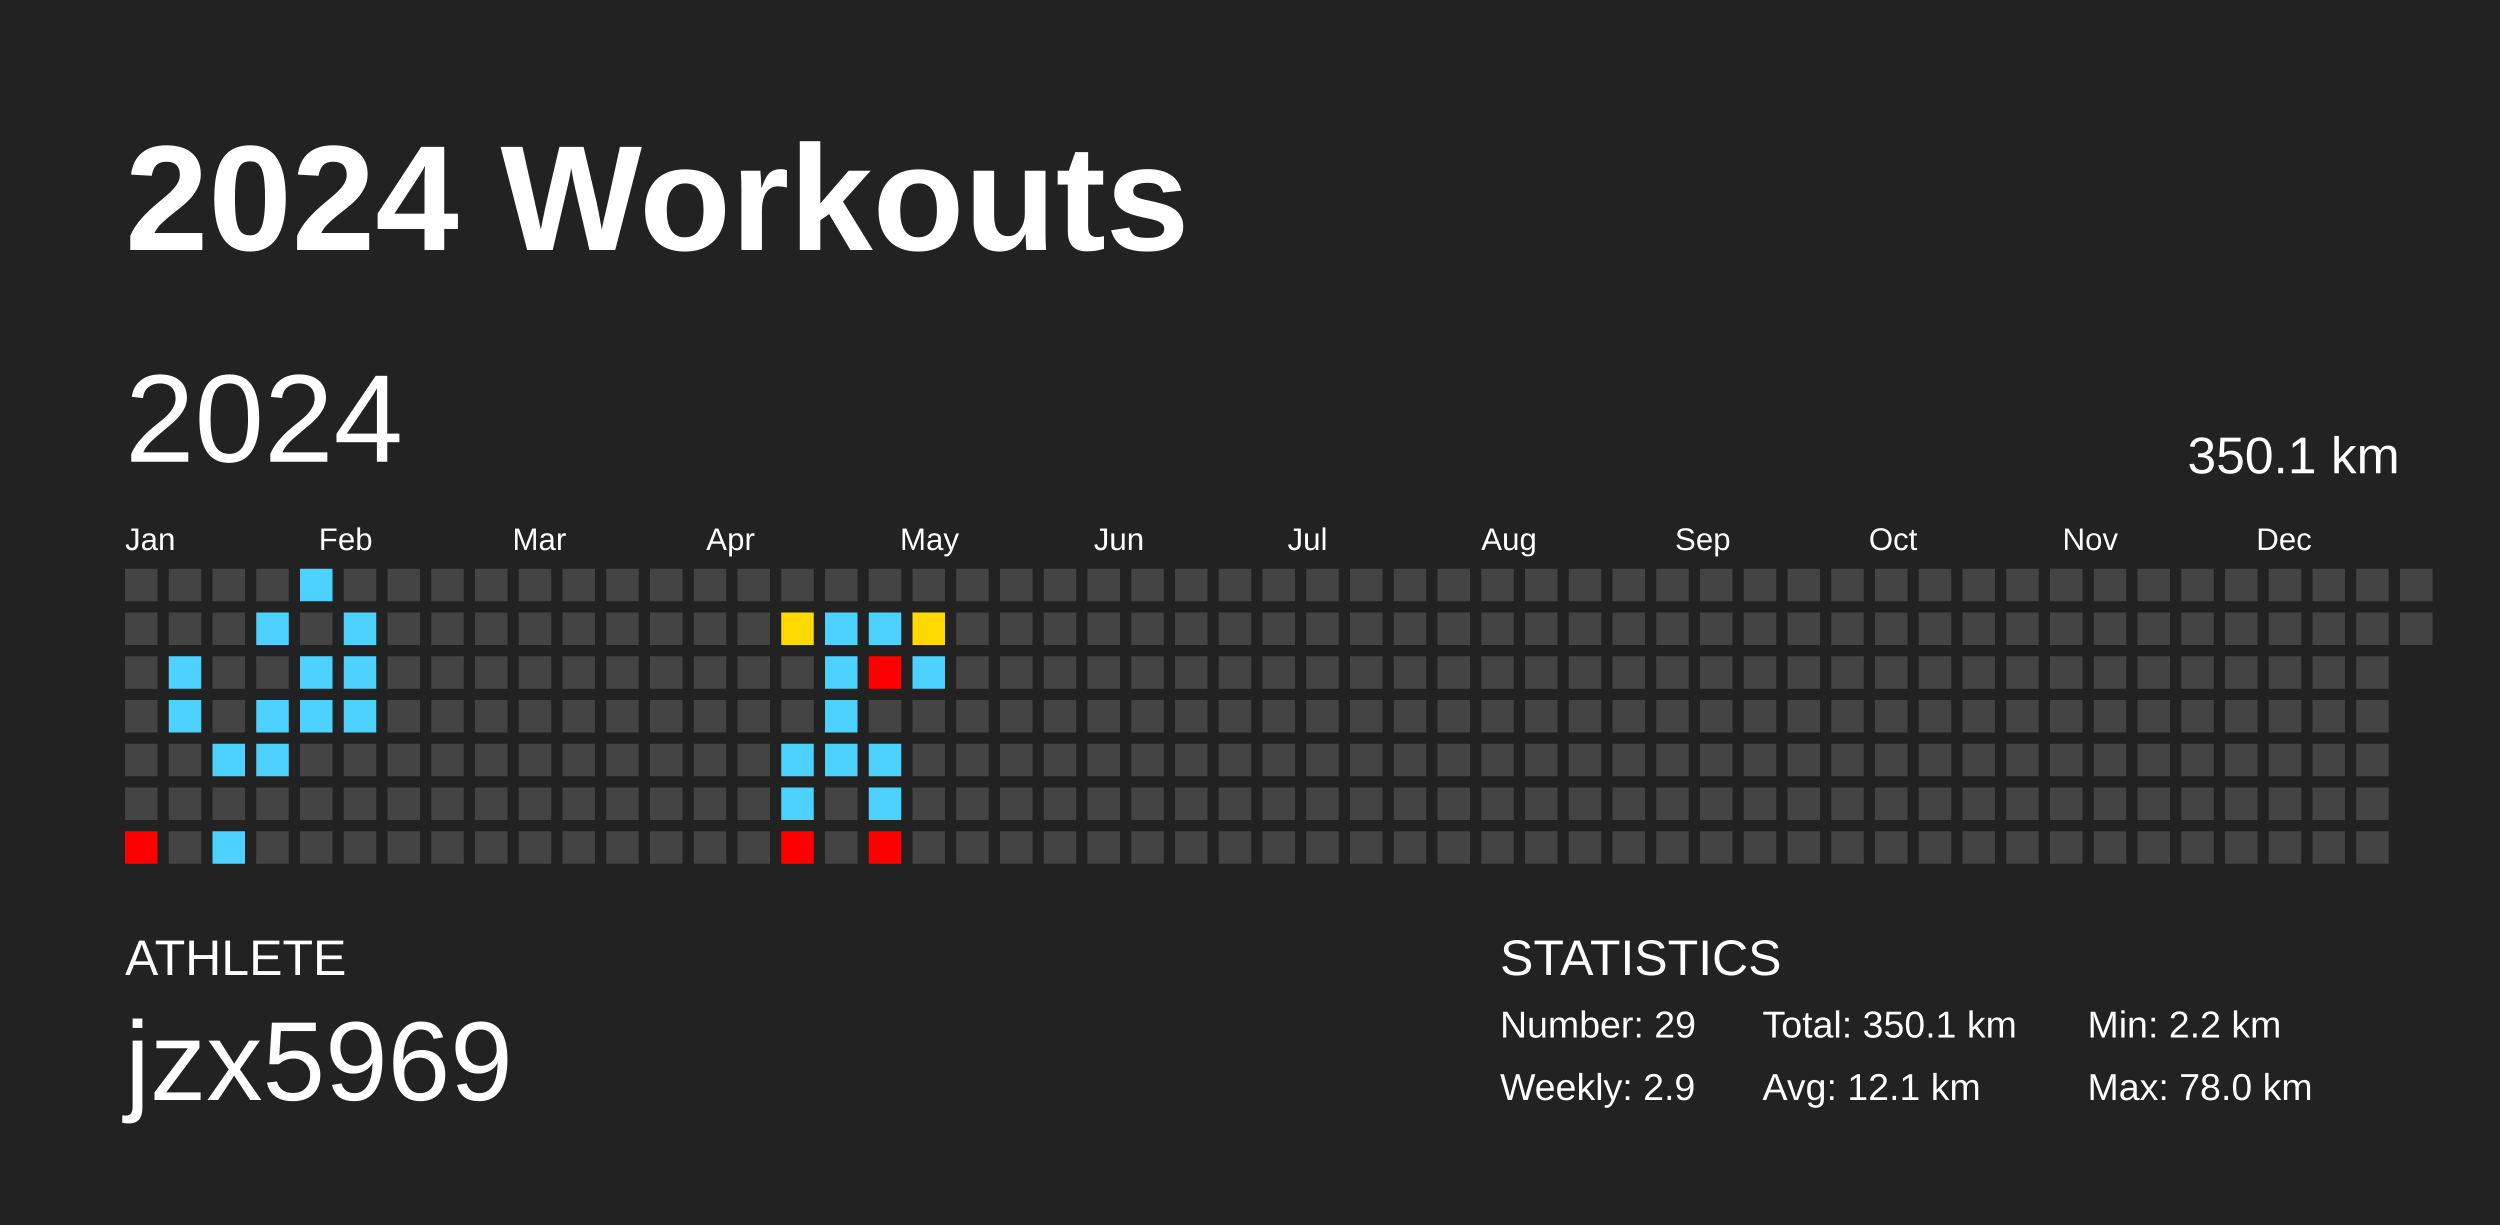
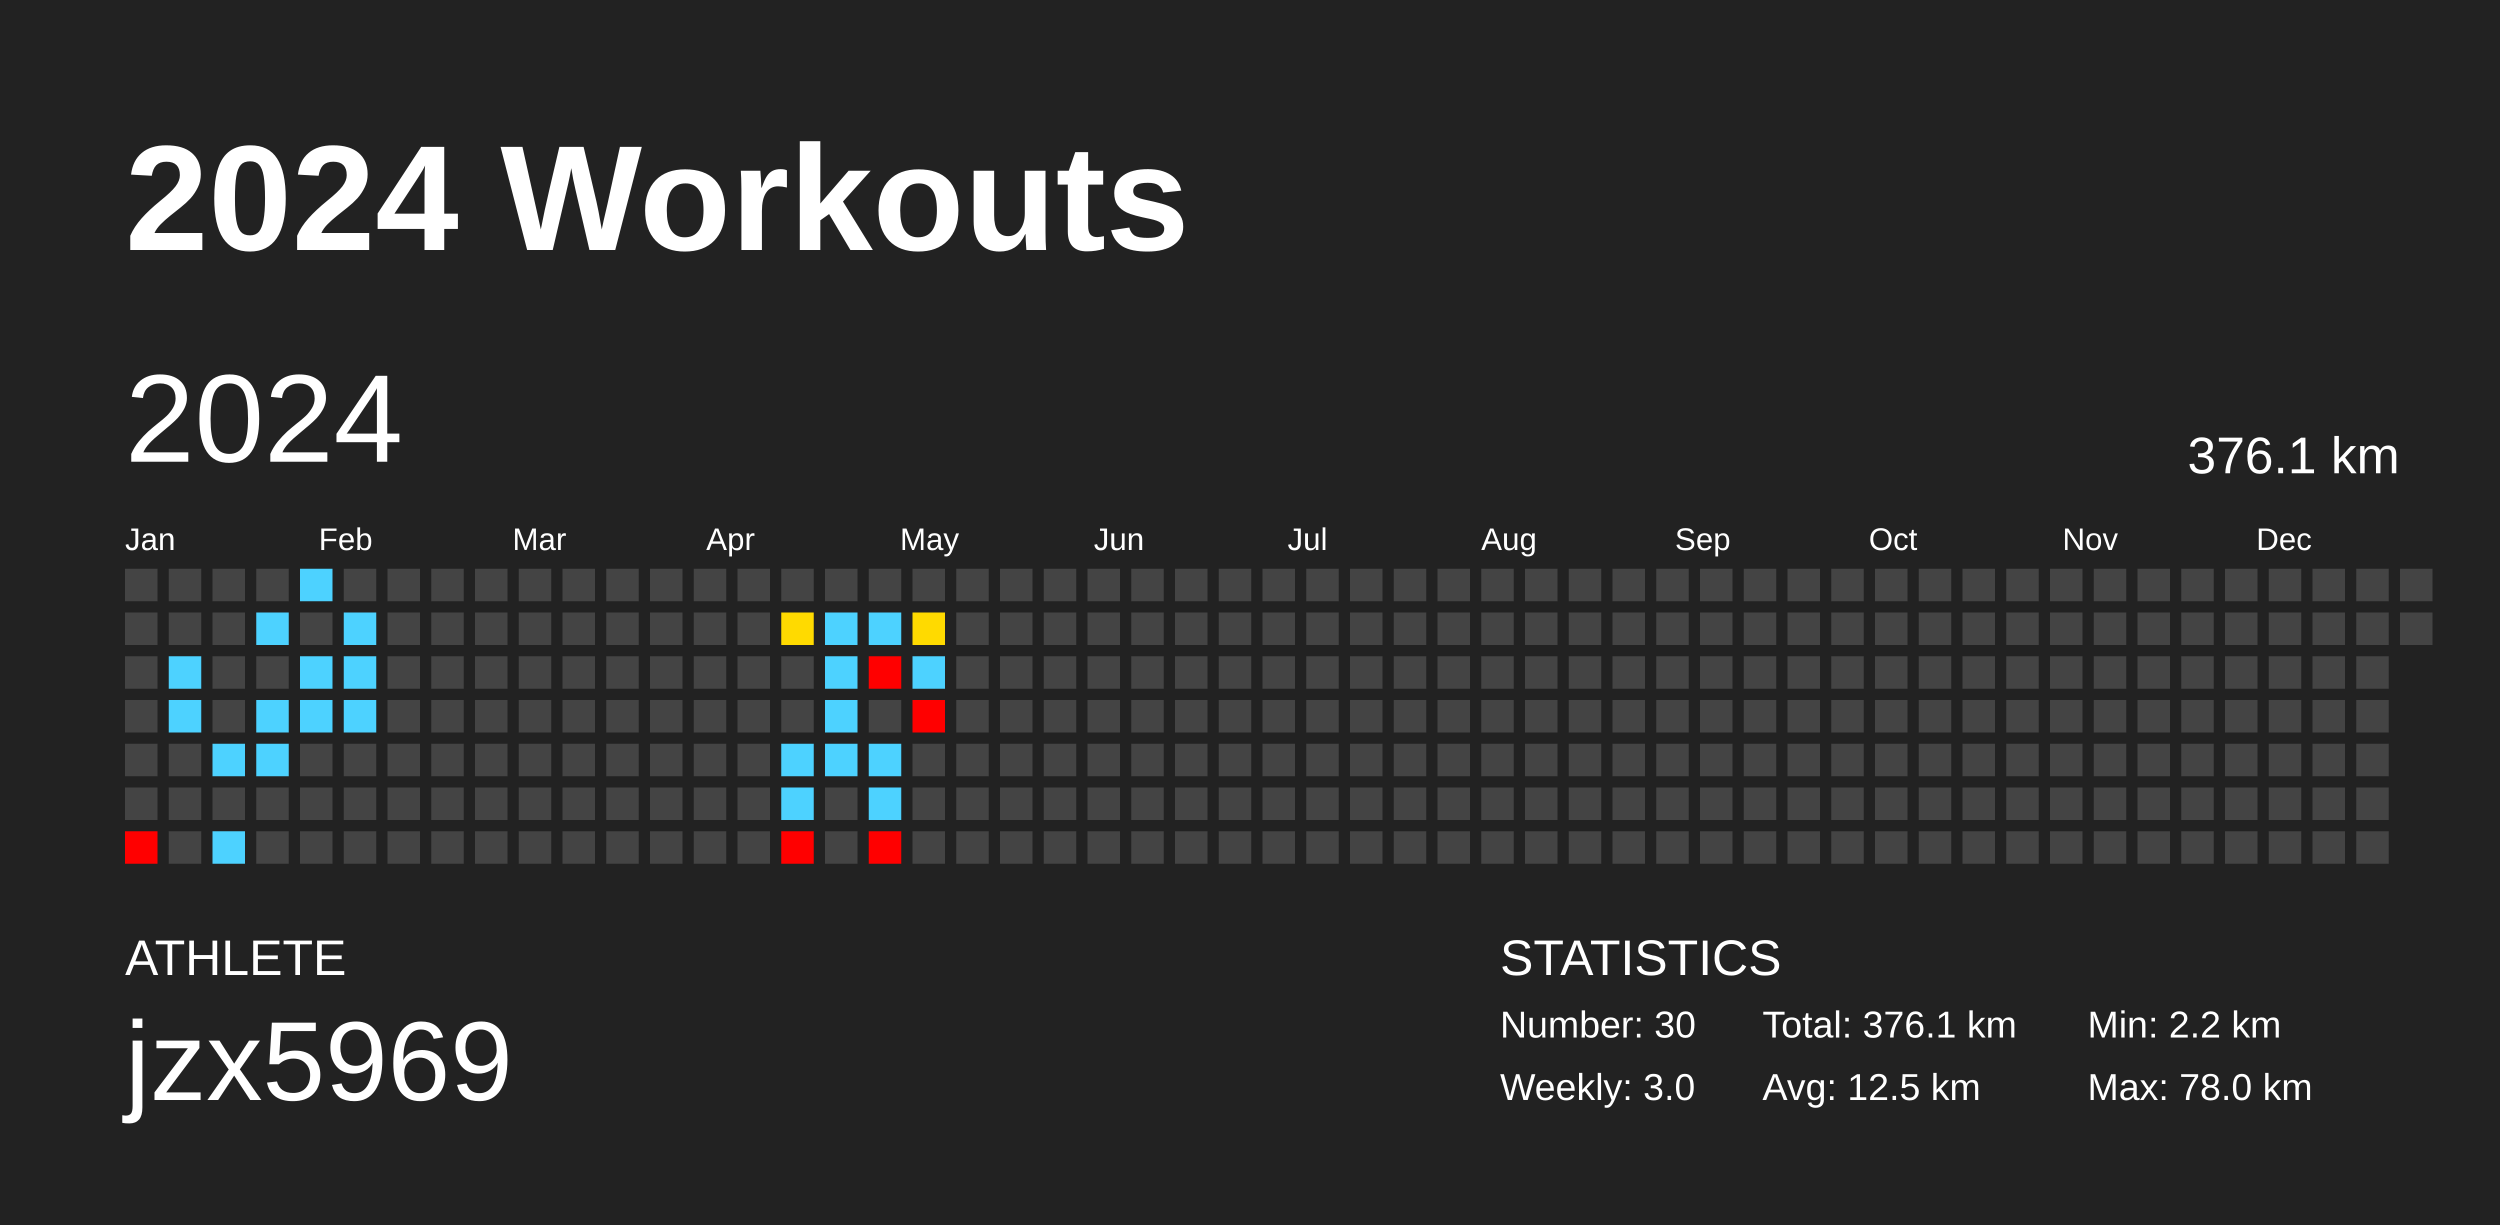
<svg xmlns="http://www.w3.org/2000/svg" baseProfile="full" height="98mm" version="1.1" viewBox="0,0,200,98" width="200mm">
  <defs />
  <rect fill="#222222" height="98" width="200" x="0" y="0" />
  <text fill="#FFFFFF" style="font-size:12px; font-family:Arial; font-weight:bold;" x="10" y="20">2024 Workouts</text>
  <text fill="#FFFFFF" style="font-size:4px; font-family:Arial" x="10" y="78">ATHLETE</text>
  <text fill="#FFFFFF" style="font-size:9px; font-family:Arial" x="10" y="88">jzx5969</text>
  <text fill="#FFFFFF" style="font-size:4px; font-family:Arial" x="120" y="78">STATISTICS</text>
-   <text fill="#FFFFFF" style="font-size:3px; font-family:Arial" x="120" y="83">Number: 29</text>
-   <text fill="#FFFFFF" style="font-size:3px; font-family:Arial" x="120" y="88">Weekly: 2.9</text>
-   <text fill="#FFFFFF" style="font-size:3px; font-family:Arial" x="141" y="83">Total: 350.1 km</text>
-   <text fill="#FFFFFF" style="font-size:3px; font-family:Arial" x="141" y="88">Avg: 12.1 km</text>
+   <text fill="#FFFFFF" style="font-size:3px; font-family:Arial" x="120" y="83">Number: 30</text>
+   <text fill="#FFFFFF" style="font-size:3px; font-family:Arial" x="120" y="88">Weekly: 3.0</text>
+   <text fill="#FFFFFF" style="font-size:3px; font-family:Arial" x="141" y="83">Total: 376.1 km</text>
+   <text fill="#FFFFFF" style="font-size:3px; font-family:Arial" x="141" y="88">Avg: 12.5 km</text>
  <text fill="#FFFFFF" style="font-size:3px; font-family:Arial" x="167" y="83">Min: 2.2 km</text>
  <text fill="#FFFFFF" style="font-size:3px; font-family:Arial" x="167" y="88">Max: 78.0 km</text>
  <text dominant-baseline="hanging" fill="#FFFFFF" style="font-size:10.0px; font-family:Arial;" x="10" y="30">2024</text>
-   <text dominant-baseline="hanging" fill="#FFFFFF" style="font-size:4.125px; font-family:Arial;" x="175" y="35">350.1 km</text>
+   <text dominant-baseline="hanging" fill="#FFFFFF" style="font-size:4.125px; font-family:Arial;" x="175" y="35">376.1 km</text>
  <text fill="#FFFFFF" style="font-size:2.5px; font-family:Arial" x="10.0" y="44">Jan</text>
  <text fill="#FFFFFF" style="font-size:2.5px; font-family:Arial" x="25.5" y="44">Feb</text>
  <text fill="#FFFFFF" style="font-size:2.5px; font-family:Arial" x="41.0" y="44">Mar</text>
  <text fill="#FFFFFF" style="font-size:2.5px; font-family:Arial" x="56.5" y="44">Apr</text>
  <text fill="#FFFFFF" style="font-size:2.5px; font-family:Arial" x="72.0" y="44">May</text>
  <text fill="#FFFFFF" style="font-size:2.5px; font-family:Arial" x="87.5" y="44">Jun</text>
  <text fill="#FFFFFF" style="font-size:2.5px; font-family:Arial" x="103.0" y="44">Jul</text>
  <text fill="#FFFFFF" style="font-size:2.5px; font-family:Arial" x="118.5" y="44">Aug</text>
  <text fill="#FFFFFF" style="font-size:2.5px; font-family:Arial" x="134.0" y="44">Sep</text>
  <text fill="#FFFFFF" style="font-size:2.5px; font-family:Arial" x="149.5" y="44">Oct</text>
  <text fill="#FFFFFF" style="font-size:2.5px; font-family:Arial" x="165.0" y="44">Nov</text>
  <text fill="#FFFFFF" style="font-size:2.5px; font-family:Arial" x="180.5" y="44">Dec</text>
  <rect fill="#444444" height="2.6" width="2.6" x="10.0" y="45.5" />
  <rect fill="#444444" height="2.6" width="2.6" x="10.0" y="49.0" />
  <rect fill="#444444" height="2.6" width="2.6" x="10.0" y="52.5" />
  <rect fill="#444444" height="2.6" width="2.6" x="10.0" y="56.0" />
  <rect fill="#444444" height="2.6" width="2.6" x="10.0" y="59.5" />
  <rect fill="#444444" height="2.6" width="2.6" x="10.0" y="63.0" />
  <rect fill="red" height="2.6" width="2.6" x="10.0" y="66.5" />
  <rect fill="#444444" height="2.6" width="2.6" x="13.5" y="45.5" />
  <rect fill="#444444" height="2.6" width="2.6" x="13.5" y="49.0" />
  <rect fill="#4dd2ff" height="2.6" width="2.6" x="13.5" y="52.5" />
  <rect fill="#4dd2ff" height="2.6" width="2.6" x="13.5" y="56.0" />
  <rect fill="#444444" height="2.6" width="2.6" x="13.5" y="59.5" />
  <rect fill="#444444" height="2.6" width="2.6" x="13.5" y="63.0" />
  <rect fill="#444444" height="2.6" width="2.6" x="13.5" y="66.5" />
  <rect fill="#444444" height="2.6" width="2.6" x="17.0" y="45.5" />
  <rect fill="#444444" height="2.6" width="2.6" x="17.0" y="49.0" />
  <rect fill="#444444" height="2.6" width="2.6" x="17.0" y="52.5" />
  <rect fill="#444444" height="2.6" width="2.6" x="17.0" y="56.0" />
  <rect fill="#4dd2ff" height="2.6" width="2.6" x="17.0" y="59.5" />
  <rect fill="#444444" height="2.6" width="2.6" x="17.0" y="63.0" />
  <rect fill="#4dd2ff" height="2.6" width="2.6" x="17.0" y="66.5" />
  <rect fill="#444444" height="2.6" width="2.6" x="20.5" y="45.5" />
  <rect fill="#4dd2ff" height="2.6" width="2.6" x="20.5" y="49.0" />
  <rect fill="#444444" height="2.6" width="2.6" x="20.5" y="52.5" />
  <rect fill="#4dd2ff" height="2.6" width="2.6" x="20.5" y="56.0" />
  <rect fill="#4dd2ff" height="2.6" width="2.6" x="20.5" y="59.5" />
  <rect fill="#444444" height="2.6" width="2.6" x="20.5" y="63.0" />
  <rect fill="#444444" height="2.6" width="2.6" x="20.5" y="66.5" />
  <rect fill="#4dd2ff" height="2.6" width="2.6" x="24.0" y="45.5" />
  <rect fill="#444444" height="2.6" width="2.6" x="24.0" y="49.0" />
  <rect fill="#4dd2ff" height="2.6" width="2.6" x="24.0" y="52.5" />
  <rect fill="#4dd2ff" height="2.6" width="2.6" x="24.0" y="56.0" />
  <rect fill="#444444" height="2.6" width="2.6" x="24.0" y="59.5" />
  <rect fill="#444444" height="2.6" width="2.6" x="24.0" y="63.0" />
  <rect fill="#444444" height="2.6" width="2.6" x="24.0" y="66.5" />
  <rect fill="#444444" height="2.6" width="2.6" x="27.5" y="45.5" />
  <rect fill="#4dd2ff" height="2.6" width="2.6" x="27.5" y="49.0" />
  <rect fill="#4dd2ff" height="2.6" width="2.6" x="27.5" y="52.5" />
  <rect fill="#4dd2ff" height="2.6" width="2.6" x="27.5" y="56.0" />
  <rect fill="#444444" height="2.6" width="2.6" x="27.5" y="59.5" />
  <rect fill="#444444" height="2.6" width="2.6" x="27.5" y="63.0" />
  <rect fill="#444444" height="2.6" width="2.6" x="27.5" y="66.5" />
  <rect fill="#444444" height="2.6" width="2.6" x="31.0" y="45.5" />
  <rect fill="#444444" height="2.6" width="2.6" x="31.0" y="49.0" />
  <rect fill="#444444" height="2.6" width="2.6" x="31.0" y="52.5" />
  <rect fill="#444444" height="2.6" width="2.6" x="31.0" y="56.0" />
  <rect fill="#444444" height="2.6" width="2.6" x="31.0" y="59.5" />
  <rect fill="#444444" height="2.6" width="2.6" x="31.0" y="63.0" />
  <rect fill="#444444" height="2.6" width="2.6" x="31.0" y="66.5" />
  <rect fill="#444444" height="2.6" width="2.6" x="34.5" y="45.5" />
  <rect fill="#444444" height="2.6" width="2.6" x="34.5" y="49.0" />
  <rect fill="#444444" height="2.6" width="2.6" x="34.5" y="52.5" />
  <rect fill="#444444" height="2.6" width="2.6" x="34.5" y="56.0" />
  <rect fill="#444444" height="2.6" width="2.6" x="34.5" y="59.5" />
  <rect fill="#444444" height="2.6" width="2.6" x="34.5" y="63.0" />
  <rect fill="#444444" height="2.6" width="2.6" x="34.5" y="66.5" />
  <rect fill="#444444" height="2.6" width="2.6" x="38.0" y="45.5" />
  <rect fill="#444444" height="2.6" width="2.6" x="38.0" y="49.0" />
  <rect fill="#444444" height="2.6" width="2.6" x="38.0" y="52.5" />
  <rect fill="#444444" height="2.6" width="2.6" x="38.0" y="56.0" />
  <rect fill="#444444" height="2.6" width="2.6" x="38.0" y="59.5" />
  <rect fill="#444444" height="2.6" width="2.6" x="38.0" y="63.0" />
  <rect fill="#444444" height="2.6" width="2.6" x="38.0" y="66.5" />
  <rect fill="#444444" height="2.6" width="2.6" x="41.5" y="45.5" />
  <rect fill="#444444" height="2.6" width="2.6" x="41.5" y="49.0" />
  <rect fill="#444444" height="2.6" width="2.6" x="41.5" y="52.5" />
  <rect fill="#444444" height="2.6" width="2.6" x="41.5" y="56.0" />
  <rect fill="#444444" height="2.6" width="2.6" x="41.5" y="59.5" />
  <rect fill="#444444" height="2.6" width="2.6" x="41.5" y="63.0" />
  <rect fill="#444444" height="2.6" width="2.6" x="41.5" y="66.5" />
  <rect fill="#444444" height="2.6" width="2.6" x="45.0" y="45.5" />
  <rect fill="#444444" height="2.6" width="2.6" x="45.0" y="49.0" />
  <rect fill="#444444" height="2.6" width="2.6" x="45.0" y="52.5" />
  <rect fill="#444444" height="2.6" width="2.6" x="45.0" y="56.0" />
  <rect fill="#444444" height="2.6" width="2.6" x="45.0" y="59.5" />
  <rect fill="#444444" height="2.6" width="2.6" x="45.0" y="63.0" />
  <rect fill="#444444" height="2.6" width="2.6" x="45.0" y="66.5" />
  <rect fill="#444444" height="2.6" width="2.6" x="48.5" y="45.5" />
  <rect fill="#444444" height="2.6" width="2.6" x="48.5" y="49.0" />
  <rect fill="#444444" height="2.6" width="2.6" x="48.5" y="52.5" />
  <rect fill="#444444" height="2.6" width="2.6" x="48.5" y="56.0" />
  <rect fill="#444444" height="2.6" width="2.6" x="48.5" y="59.5" />
  <rect fill="#444444" height="2.6" width="2.6" x="48.5" y="63.0" />
  <rect fill="#444444" height="2.6" width="2.6" x="48.5" y="66.5" />
  <rect fill="#444444" height="2.6" width="2.6" x="52.0" y="45.5" />
  <rect fill="#444444" height="2.6" width="2.6" x="52.0" y="49.0" />
  <rect fill="#444444" height="2.6" width="2.6" x="52.0" y="52.5" />
  <rect fill="#444444" height="2.6" width="2.6" x="52.0" y="56.0" />
  <rect fill="#444444" height="2.6" width="2.6" x="52.0" y="59.5" />
  <rect fill="#444444" height="2.6" width="2.6" x="52.0" y="63.0" />
  <rect fill="#444444" height="2.6" width="2.6" x="52.0" y="66.5" />
  <rect fill="#444444" height="2.6" width="2.6" x="55.5" y="45.5" />
  <rect fill="#444444" height="2.6" width="2.6" x="55.5" y="49.0" />
  <rect fill="#444444" height="2.6" width="2.6" x="55.5" y="52.5" />
  <rect fill="#444444" height="2.6" width="2.6" x="55.5" y="56.0" />
  <rect fill="#444444" height="2.6" width="2.6" x="55.5" y="59.5" />
  <rect fill="#444444" height="2.6" width="2.6" x="55.5" y="63.0" />
  <rect fill="#444444" height="2.6" width="2.6" x="55.5" y="66.5" />
  <rect fill="#444444" height="2.6" width="2.6" x="59.0" y="45.5" />
  <rect fill="#444444" height="2.6" width="2.6" x="59.0" y="49.0" />
  <rect fill="#444444" height="2.6" width="2.6" x="59.0" y="52.5" />
  <rect fill="#444444" height="2.6" width="2.6" x="59.0" y="56.0" />
  <rect fill="#444444" height="2.6" width="2.6" x="59.0" y="59.5" />
  <rect fill="#444444" height="2.6" width="2.6" x="59.0" y="63.0" />
  <rect fill="#444444" height="2.6" width="2.6" x="59.0" y="66.5" />
  <rect fill="#444444" height="2.6" width="2.6" x="62.5" y="45.5" />
  <rect fill="#ffda00" height="2.6" width="2.6" x="62.5" y="49.0" />
  <rect fill="#444444" height="2.6" width="2.6" x="62.5" y="52.5" />
  <rect fill="#444444" height="2.6" width="2.6" x="62.5" y="56.0" />
  <rect fill="#4dd2ff" height="2.6" width="2.6" x="62.5" y="59.5" />
  <rect fill="#4dd2ff" height="2.6" width="2.6" x="62.5" y="63.0" />
  <rect fill="red" height="2.6" width="2.6" x="62.5" y="66.5" />
  <rect fill="#444444" height="2.6" width="2.6" x="66.0" y="45.5" />
  <rect fill="#4dd2ff" height="2.6" width="2.6" x="66.0" y="49.0" />
  <rect fill="#4dd2ff" height="2.6" width="2.6" x="66.0" y="52.5" />
  <rect fill="#4dd2ff" height="2.6" width="2.6" x="66.0" y="56.0" />
  <rect fill="#4dd2ff" height="2.6" width="2.6" x="66.0" y="59.5" />
  <rect fill="#444444" height="2.6" width="2.6" x="66.0" y="63.0" />
  <rect fill="#444444" height="2.6" width="2.6" x="66.0" y="66.5" />
  <rect fill="#444444" height="2.6" width="2.6" x="69.5" y="45.5" />
  <rect fill="#4dd2ff" height="2.6" width="2.6" x="69.5" y="49.0" />
  <rect fill="red" height="2.6" width="2.6" x="69.5" y="52.5" />
  <rect fill="#444444" height="2.6" width="2.6" x="69.5" y="56.0" />
  <rect fill="#4dd2ff" height="2.6" width="2.6" x="69.5" y="59.5" />
  <rect fill="#4dd2ff" height="2.6" width="2.6" x="69.5" y="63.0" />
  <rect fill="red" height="2.6" width="2.6" x="69.5" y="66.5" />
  <rect fill="#444444" height="2.6" width="2.6" x="73.0" y="45.5" />
  <rect fill="#ffda00" height="2.6" width="2.6" x="73.0" y="49.0" />
  <rect fill="#4dd2ff" height="2.6" width="2.6" x="73.0" y="52.5" />
-   <rect fill="#444444" height="2.6" width="2.6" x="73.0" y="56.0" />
+   <rect fill="red" height="2.6" width="2.6" x="73.0" y="56.0" />
  <rect fill="#444444" height="2.6" width="2.6" x="73.0" y="59.5" />
  <rect fill="#444444" height="2.6" width="2.6" x="73.0" y="63.0" />
  <rect fill="#444444" height="2.6" width="2.6" x="73.0" y="66.5" />
  <rect fill="#444444" height="2.6" width="2.6" x="76.5" y="45.5" />
  <rect fill="#444444" height="2.6" width="2.6" x="76.5" y="49.0" />
  <rect fill="#444444" height="2.6" width="2.6" x="76.5" y="52.5" />
  <rect fill="#444444" height="2.6" width="2.6" x="76.5" y="56.0" />
  <rect fill="#444444" height="2.6" width="2.6" x="76.5" y="59.5" />
  <rect fill="#444444" height="2.6" width="2.6" x="76.5" y="63.0" />
  <rect fill="#444444" height="2.6" width="2.6" x="76.5" y="66.5" />
  <rect fill="#444444" height="2.6" width="2.6" x="80.0" y="45.5" />
  <rect fill="#444444" height="2.6" width="2.6" x="80.0" y="49.0" />
  <rect fill="#444444" height="2.6" width="2.6" x="80.0" y="52.5" />
  <rect fill="#444444" height="2.6" width="2.6" x="80.0" y="56.0" />
  <rect fill="#444444" height="2.6" width="2.6" x="80.0" y="59.5" />
  <rect fill="#444444" height="2.6" width="2.6" x="80.0" y="63.0" />
  <rect fill="#444444" height="2.6" width="2.6" x="80.0" y="66.5" />
  <rect fill="#444444" height="2.6" width="2.6" x="83.5" y="45.5" />
  <rect fill="#444444" height="2.6" width="2.6" x="83.5" y="49.0" />
  <rect fill="#444444" height="2.6" width="2.6" x="83.5" y="52.5" />
  <rect fill="#444444" height="2.6" width="2.6" x="83.5" y="56.0" />
  <rect fill="#444444" height="2.6" width="2.6" x="83.5" y="59.5" />
  <rect fill="#444444" height="2.6" width="2.6" x="83.5" y="63.0" />
  <rect fill="#444444" height="2.6" width="2.6" x="83.5" y="66.5" />
  <rect fill="#444444" height="2.6" width="2.6" x="87.0" y="45.5" />
  <rect fill="#444444" height="2.6" width="2.6" x="87.0" y="49.0" />
  <rect fill="#444444" height="2.6" width="2.6" x="87.0" y="52.5" />
  <rect fill="#444444" height="2.6" width="2.6" x="87.0" y="56.0" />
  <rect fill="#444444" height="2.6" width="2.6" x="87.0" y="59.5" />
  <rect fill="#444444" height="2.6" width="2.6" x="87.0" y="63.0" />
  <rect fill="#444444" height="2.6" width="2.6" x="87.0" y="66.5" />
  <rect fill="#444444" height="2.6" width="2.6" x="90.5" y="45.5" />
  <rect fill="#444444" height="2.6" width="2.6" x="90.5" y="49.0" />
  <rect fill="#444444" height="2.6" width="2.6" x="90.5" y="52.5" />
  <rect fill="#444444" height="2.6" width="2.6" x="90.5" y="56.0" />
  <rect fill="#444444" height="2.6" width="2.6" x="90.5" y="59.5" />
  <rect fill="#444444" height="2.6" width="2.6" x="90.5" y="63.0" />
  <rect fill="#444444" height="2.6" width="2.6" x="90.5" y="66.5" />
  <rect fill="#444444" height="2.6" width="2.6" x="94.0" y="45.5" />
  <rect fill="#444444" height="2.6" width="2.6" x="94.0" y="49.0" />
  <rect fill="#444444" height="2.6" width="2.6" x="94.0" y="52.5" />
  <rect fill="#444444" height="2.6" width="2.6" x="94.0" y="56.0" />
  <rect fill="#444444" height="2.6" width="2.6" x="94.0" y="59.5" />
  <rect fill="#444444" height="2.6" width="2.6" x="94.0" y="63.0" />
  <rect fill="#444444" height="2.6" width="2.6" x="94.0" y="66.5" />
  <rect fill="#444444" height="2.6" width="2.6" x="97.5" y="45.5" />
  <rect fill="#444444" height="2.6" width="2.6" x="97.5" y="49.0" />
  <rect fill="#444444" height="2.6" width="2.6" x="97.5" y="52.5" />
  <rect fill="#444444" height="2.6" width="2.6" x="97.5" y="56.0" />
  <rect fill="#444444" height="2.6" width="2.6" x="97.5" y="59.5" />
  <rect fill="#444444" height="2.6" width="2.6" x="97.5" y="63.0" />
  <rect fill="#444444" height="2.6" width="2.6" x="97.5" y="66.5" />
  <rect fill="#444444" height="2.6" width="2.6" x="101.0" y="45.5" />
  <rect fill="#444444" height="2.6" width="2.6" x="101.0" y="49.0" />
  <rect fill="#444444" height="2.6" width="2.6" x="101.0" y="52.5" />
  <rect fill="#444444" height="2.6" width="2.6" x="101.0" y="56.0" />
  <rect fill="#444444" height="2.6" width="2.6" x="101.0" y="59.5" />
  <rect fill="#444444" height="2.6" width="2.6" x="101.0" y="63.0" />
  <rect fill="#444444" height="2.6" width="2.6" x="101.0" y="66.5" />
  <rect fill="#444444" height="2.6" width="2.6" x="104.5" y="45.5" />
  <rect fill="#444444" height="2.6" width="2.6" x="104.5" y="49.0" />
  <rect fill="#444444" height="2.6" width="2.6" x="104.5" y="52.5" />
  <rect fill="#444444" height="2.6" width="2.6" x="104.5" y="56.0" />
  <rect fill="#444444" height="2.6" width="2.6" x="104.5" y="59.5" />
  <rect fill="#444444" height="2.6" width="2.6" x="104.5" y="63.0" />
  <rect fill="#444444" height="2.6" width="2.6" x="104.5" y="66.5" />
  <rect fill="#444444" height="2.6" width="2.6" x="108.0" y="45.5" />
  <rect fill="#444444" height="2.6" width="2.6" x="108.0" y="49.0" />
  <rect fill="#444444" height="2.6" width="2.6" x="108.0" y="52.5" />
  <rect fill="#444444" height="2.6" width="2.6" x="108.0" y="56.0" />
  <rect fill="#444444" height="2.6" width="2.6" x="108.0" y="59.5" />
  <rect fill="#444444" height="2.6" width="2.6" x="108.0" y="63.0" />
  <rect fill="#444444" height="2.6" width="2.6" x="108.0" y="66.5" />
  <rect fill="#444444" height="2.6" width="2.6" x="111.5" y="45.5" />
  <rect fill="#444444" height="2.6" width="2.6" x="111.5" y="49.0" />
  <rect fill="#444444" height="2.6" width="2.6" x="111.5" y="52.5" />
  <rect fill="#444444" height="2.6" width="2.6" x="111.5" y="56.0" />
  <rect fill="#444444" height="2.6" width="2.6" x="111.5" y="59.5" />
  <rect fill="#444444" height="2.6" width="2.6" x="111.5" y="63.0" />
  <rect fill="#444444" height="2.6" width="2.6" x="111.5" y="66.5" />
  <rect fill="#444444" height="2.6" width="2.6" x="115.0" y="45.5" />
  <rect fill="#444444" height="2.6" width="2.6" x="115.0" y="49.0" />
  <rect fill="#444444" height="2.6" width="2.6" x="115.0" y="52.5" />
  <rect fill="#444444" height="2.6" width="2.6" x="115.0" y="56.0" />
  <rect fill="#444444" height="2.6" width="2.6" x="115.0" y="59.5" />
  <rect fill="#444444" height="2.6" width="2.6" x="115.0" y="63.0" />
  <rect fill="#444444" height="2.6" width="2.6" x="115.0" y="66.5" />
  <rect fill="#444444" height="2.6" width="2.6" x="118.5" y="45.5" />
  <rect fill="#444444" height="2.6" width="2.6" x="118.5" y="49.0" />
  <rect fill="#444444" height="2.6" width="2.6" x="118.5" y="52.5" />
  <rect fill="#444444" height="2.6" width="2.6" x="118.5" y="56.0" />
  <rect fill="#444444" height="2.6" width="2.6" x="118.5" y="59.5" />
  <rect fill="#444444" height="2.6" width="2.6" x="118.5" y="63.0" />
  <rect fill="#444444" height="2.6" width="2.6" x="118.5" y="66.5" />
  <rect fill="#444444" height="2.6" width="2.6" x="122.0" y="45.5" />
  <rect fill="#444444" height="2.6" width="2.6" x="122.0" y="49.0" />
  <rect fill="#444444" height="2.6" width="2.6" x="122.0" y="52.5" />
  <rect fill="#444444" height="2.6" width="2.6" x="122.0" y="56.0" />
  <rect fill="#444444" height="2.6" width="2.6" x="122.0" y="59.5" />
  <rect fill="#444444" height="2.6" width="2.6" x="122.0" y="63.0" />
  <rect fill="#444444" height="2.6" width="2.6" x="122.0" y="66.5" />
  <rect fill="#444444" height="2.6" width="2.6" x="125.5" y="45.5" />
  <rect fill="#444444" height="2.6" width="2.6" x="125.5" y="49.0" />
  <rect fill="#444444" height="2.6" width="2.6" x="125.5" y="52.5" />
  <rect fill="#444444" height="2.6" width="2.6" x="125.5" y="56.0" />
  <rect fill="#444444" height="2.6" width="2.6" x="125.5" y="59.5" />
  <rect fill="#444444" height="2.6" width="2.6" x="125.5" y="63.0" />
  <rect fill="#444444" height="2.6" width="2.6" x="125.5" y="66.5" />
  <rect fill="#444444" height="2.6" width="2.6" x="129.0" y="45.5" />
  <rect fill="#444444" height="2.6" width="2.6" x="129.0" y="49.0" />
  <rect fill="#444444" height="2.6" width="2.6" x="129.0" y="52.5" />
  <rect fill="#444444" height="2.6" width="2.6" x="129.0" y="56.0" />
  <rect fill="#444444" height="2.6" width="2.6" x="129.0" y="59.5" />
  <rect fill="#444444" height="2.6" width="2.6" x="129.0" y="63.0" />
  <rect fill="#444444" height="2.6" width="2.6" x="129.0" y="66.5" />
  <rect fill="#444444" height="2.6" width="2.6" x="132.5" y="45.5" />
  <rect fill="#444444" height="2.6" width="2.6" x="132.5" y="49.0" />
  <rect fill="#444444" height="2.6" width="2.6" x="132.5" y="52.5" />
  <rect fill="#444444" height="2.6" width="2.6" x="132.5" y="56.0" />
  <rect fill="#444444" height="2.6" width="2.6" x="132.5" y="59.5" />
  <rect fill="#444444" height="2.6" width="2.6" x="132.5" y="63.0" />
  <rect fill="#444444" height="2.6" width="2.6" x="132.5" y="66.5" />
  <rect fill="#444444" height="2.6" width="2.6" x="136.0" y="45.5" />
  <rect fill="#444444" height="2.6" width="2.6" x="136.0" y="49.0" />
  <rect fill="#444444" height="2.6" width="2.6" x="136.0" y="52.5" />
  <rect fill="#444444" height="2.6" width="2.6" x="136.0" y="56.0" />
  <rect fill="#444444" height="2.6" width="2.6" x="136.0" y="59.5" />
  <rect fill="#444444" height="2.6" width="2.6" x="136.0" y="63.0" />
  <rect fill="#444444" height="2.6" width="2.6" x="136.0" y="66.5" />
  <rect fill="#444444" height="2.6" width="2.6" x="139.5" y="45.5" />
  <rect fill="#444444" height="2.6" width="2.6" x="139.5" y="49.0" />
  <rect fill="#444444" height="2.6" width="2.6" x="139.5" y="52.5" />
  <rect fill="#444444" height="2.6" width="2.6" x="139.5" y="56.0" />
  <rect fill="#444444" height="2.6" width="2.6" x="139.5" y="59.5" />
  <rect fill="#444444" height="2.6" width="2.6" x="139.5" y="63.0" />
  <rect fill="#444444" height="2.6" width="2.6" x="139.5" y="66.5" />
  <rect fill="#444444" height="2.6" width="2.6" x="143.0" y="45.5" />
  <rect fill="#444444" height="2.6" width="2.6" x="143.0" y="49.0" />
  <rect fill="#444444" height="2.6" width="2.6" x="143.0" y="52.5" />
  <rect fill="#444444" height="2.6" width="2.6" x="143.0" y="56.0" />
  <rect fill="#444444" height="2.6" width="2.6" x="143.0" y="59.5" />
  <rect fill="#444444" height="2.6" width="2.6" x="143.0" y="63.0" />
  <rect fill="#444444" height="2.6" width="2.6" x="143.0" y="66.5" />
  <rect fill="#444444" height="2.6" width="2.6" x="146.5" y="45.5" />
  <rect fill="#444444" height="2.6" width="2.6" x="146.5" y="49.0" />
  <rect fill="#444444" height="2.6" width="2.6" x="146.5" y="52.5" />
  <rect fill="#444444" height="2.6" width="2.6" x="146.5" y="56.0" />
  <rect fill="#444444" height="2.6" width="2.6" x="146.5" y="59.5" />
  <rect fill="#444444" height="2.6" width="2.6" x="146.5" y="63.0" />
  <rect fill="#444444" height="2.6" width="2.6" x="146.5" y="66.5" />
  <rect fill="#444444" height="2.6" width="2.6" x="150.0" y="45.5" />
  <rect fill="#444444" height="2.6" width="2.6" x="150.0" y="49.0" />
  <rect fill="#444444" height="2.6" width="2.6" x="150.0" y="52.5" />
  <rect fill="#444444" height="2.6" width="2.6" x="150.0" y="56.0" />
  <rect fill="#444444" height="2.6" width="2.6" x="150.0" y="59.5" />
  <rect fill="#444444" height="2.6" width="2.6" x="150.0" y="63.0" />
  <rect fill="#444444" height="2.6" width="2.6" x="150.0" y="66.5" />
  <rect fill="#444444" height="2.6" width="2.6" x="153.5" y="45.5" />
  <rect fill="#444444" height="2.6" width="2.6" x="153.5" y="49.0" />
  <rect fill="#444444" height="2.6" width="2.6" x="153.5" y="52.5" />
  <rect fill="#444444" height="2.6" width="2.6" x="153.5" y="56.0" />
  <rect fill="#444444" height="2.6" width="2.6" x="153.5" y="59.5" />
  <rect fill="#444444" height="2.6" width="2.6" x="153.5" y="63.0" />
  <rect fill="#444444" height="2.6" width="2.6" x="153.5" y="66.5" />
  <rect fill="#444444" height="2.6" width="2.6" x="157.0" y="45.5" />
  <rect fill="#444444" height="2.6" width="2.6" x="157.0" y="49.0" />
  <rect fill="#444444" height="2.6" width="2.6" x="157.0" y="52.5" />
  <rect fill="#444444" height="2.6" width="2.6" x="157.0" y="56.0" />
  <rect fill="#444444" height="2.6" width="2.6" x="157.0" y="59.5" />
  <rect fill="#444444" height="2.6" width="2.6" x="157.0" y="63.0" />
  <rect fill="#444444" height="2.6" width="2.6" x="157.0" y="66.5" />
  <rect fill="#444444" height="2.6" width="2.6" x="160.5" y="45.5" />
  <rect fill="#444444" height="2.6" width="2.6" x="160.5" y="49.0" />
  <rect fill="#444444" height="2.6" width="2.6" x="160.5" y="52.5" />
  <rect fill="#444444" height="2.6" width="2.6" x="160.5" y="56.0" />
  <rect fill="#444444" height="2.6" width="2.6" x="160.5" y="59.5" />
  <rect fill="#444444" height="2.6" width="2.6" x="160.5" y="63.0" />
  <rect fill="#444444" height="2.6" width="2.6" x="160.5" y="66.5" />
  <rect fill="#444444" height="2.6" width="2.6" x="164.0" y="45.5" />
  <rect fill="#444444" height="2.6" width="2.6" x="164.0" y="49.0" />
  <rect fill="#444444" height="2.6" width="2.6" x="164.0" y="52.5" />
  <rect fill="#444444" height="2.6" width="2.6" x="164.0" y="56.0" />
  <rect fill="#444444" height="2.6" width="2.6" x="164.0" y="59.5" />
  <rect fill="#444444" height="2.6" width="2.6" x="164.0" y="63.0" />
  <rect fill="#444444" height="2.6" width="2.6" x="164.0" y="66.5" />
  <rect fill="#444444" height="2.6" width="2.6" x="167.5" y="45.5" />
  <rect fill="#444444" height="2.6" width="2.6" x="167.5" y="49.0" />
  <rect fill="#444444" height="2.6" width="2.6" x="167.5" y="52.5" />
  <rect fill="#444444" height="2.6" width="2.6" x="167.5" y="56.0" />
  <rect fill="#444444" height="2.6" width="2.6" x="167.5" y="59.5" />
  <rect fill="#444444" height="2.6" width="2.6" x="167.5" y="63.0" />
  <rect fill="#444444" height="2.6" width="2.6" x="167.5" y="66.5" />
  <rect fill="#444444" height="2.6" width="2.6" x="171.0" y="45.5" />
  <rect fill="#444444" height="2.6" width="2.6" x="171.0" y="49.0" />
  <rect fill="#444444" height="2.6" width="2.6" x="171.0" y="52.5" />
  <rect fill="#444444" height="2.6" width="2.6" x="171.0" y="56.0" />
  <rect fill="#444444" height="2.6" width="2.6" x="171.0" y="59.5" />
  <rect fill="#444444" height="2.6" width="2.6" x="171.0" y="63.0" />
  <rect fill="#444444" height="2.6" width="2.6" x="171.0" y="66.5" />
  <rect fill="#444444" height="2.6" width="2.6" x="174.5" y="45.5" />
  <rect fill="#444444" height="2.6" width="2.6" x="174.5" y="49.0" />
  <rect fill="#444444" height="2.6" width="2.6" x="174.5" y="52.5" />
  <rect fill="#444444" height="2.6" width="2.6" x="174.5" y="56.0" />
  <rect fill="#444444" height="2.6" width="2.6" x="174.5" y="59.5" />
  <rect fill="#444444" height="2.6" width="2.6" x="174.5" y="63.0" />
  <rect fill="#444444" height="2.6" width="2.6" x="174.5" y="66.5" />
  <rect fill="#444444" height="2.6" width="2.6" x="178.0" y="45.5" />
  <rect fill="#444444" height="2.6" width="2.6" x="178.0" y="49.0" />
  <rect fill="#444444" height="2.6" width="2.6" x="178.0" y="52.5" />
  <rect fill="#444444" height="2.6" width="2.6" x="178.0" y="56.0" />
  <rect fill="#444444" height="2.6" width="2.6" x="178.0" y="59.5" />
  <rect fill="#444444" height="2.6" width="2.6" x="178.0" y="63.0" />
  <rect fill="#444444" height="2.6" width="2.6" x="178.0" y="66.5" />
  <rect fill="#444444" height="2.6" width="2.6" x="181.5" y="45.5" />
  <rect fill="#444444" height="2.6" width="2.6" x="181.5" y="49.0" />
  <rect fill="#444444" height="2.6" width="2.6" x="181.5" y="52.5" />
  <rect fill="#444444" height="2.6" width="2.6" x="181.5" y="56.0" />
  <rect fill="#444444" height="2.6" width="2.6" x="181.5" y="59.5" />
  <rect fill="#444444" height="2.6" width="2.6" x="181.5" y="63.0" />
  <rect fill="#444444" height="2.6" width="2.6" x="181.5" y="66.5" />
  <rect fill="#444444" height="2.6" width="2.6" x="185.0" y="45.5" />
  <rect fill="#444444" height="2.6" width="2.6" x="185.0" y="49.0" />
  <rect fill="#444444" height="2.6" width="2.6" x="185.0" y="52.5" />
  <rect fill="#444444" height="2.6" width="2.6" x="185.0" y="56.0" />
  <rect fill="#444444" height="2.6" width="2.6" x="185.0" y="59.5" />
  <rect fill="#444444" height="2.6" width="2.6" x="185.0" y="63.0" />
  <rect fill="#444444" height="2.6" width="2.6" x="185.0" y="66.5" />
  <rect fill="#444444" height="2.6" width="2.6" x="188.5" y="45.5" />
  <rect fill="#444444" height="2.6" width="2.6" x="188.5" y="49.0" />
  <rect fill="#444444" height="2.6" width="2.6" x="188.5" y="52.5" />
  <rect fill="#444444" height="2.6" width="2.6" x="188.5" y="56.0" />
  <rect fill="#444444" height="2.6" width="2.6" x="188.5" y="59.5" />
  <rect fill="#444444" height="2.6" width="2.6" x="188.5" y="63.0" />
  <rect fill="#444444" height="2.6" width="2.6" x="188.5" y="66.5" />
  <rect fill="#444444" height="2.6" width="2.6" x="192.0" y="45.5" />
  <rect fill="#444444" height="2.6" width="2.6" x="192.0" y="49.0" />
</svg>
